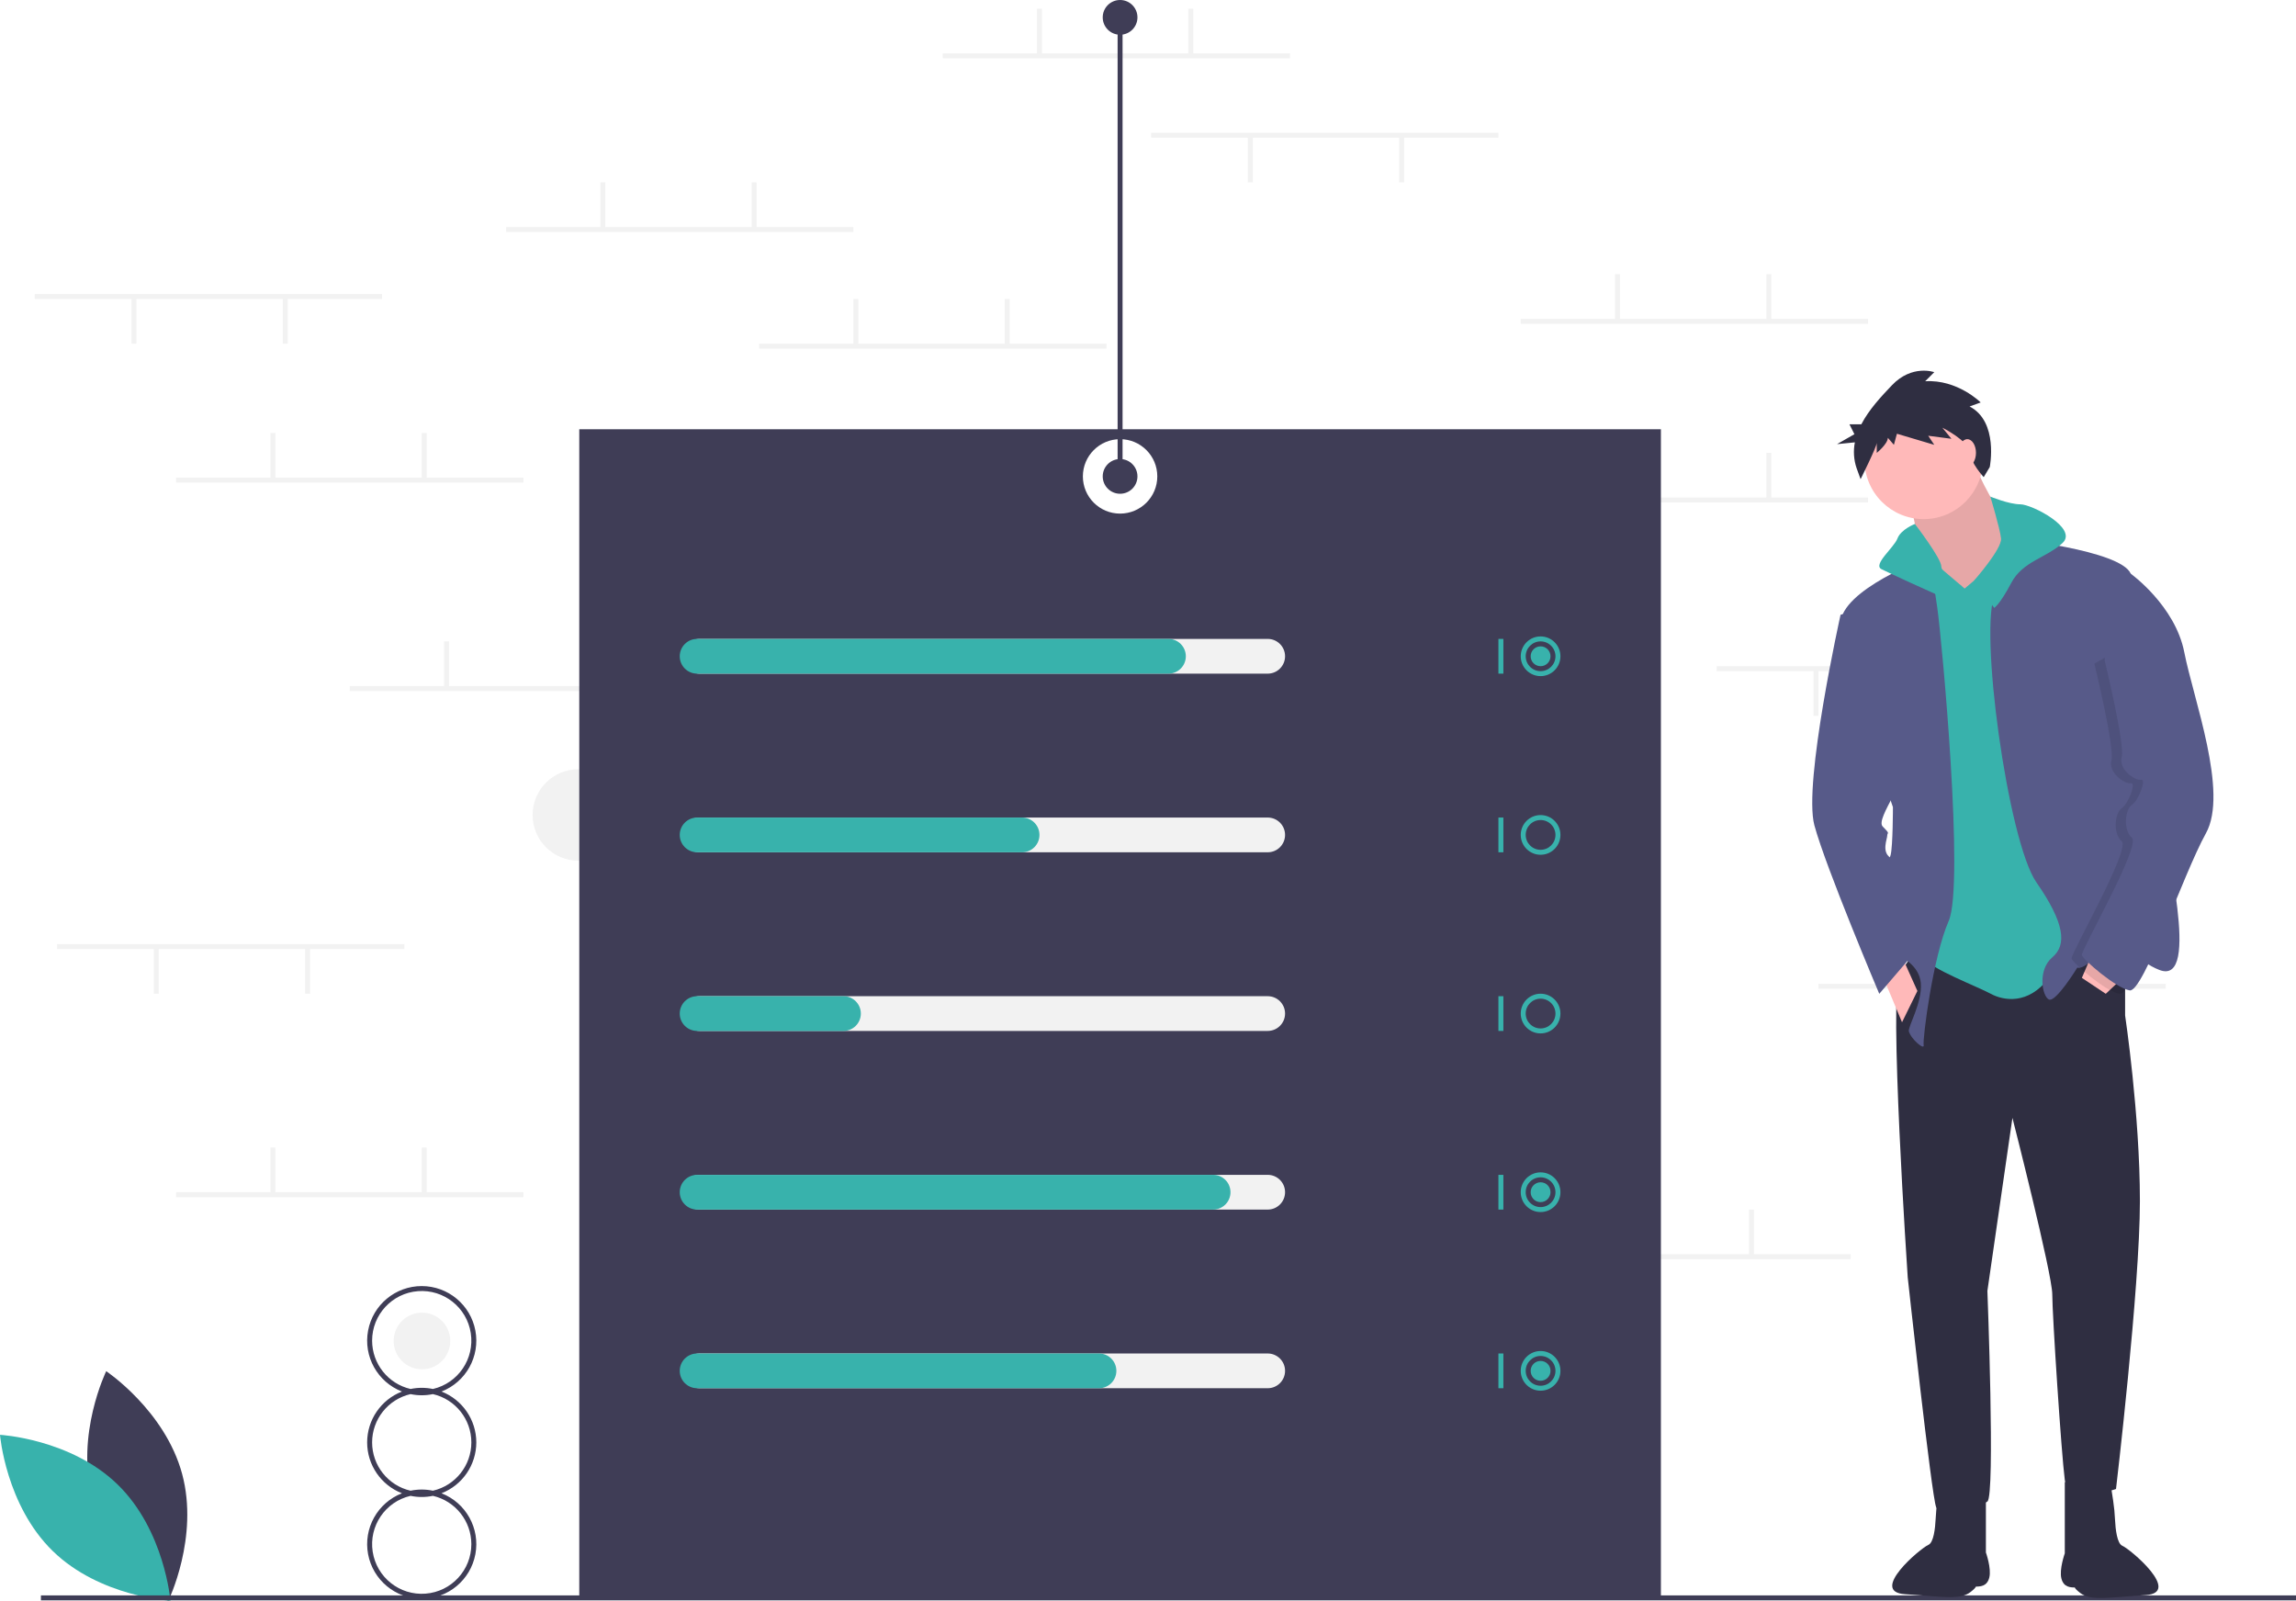
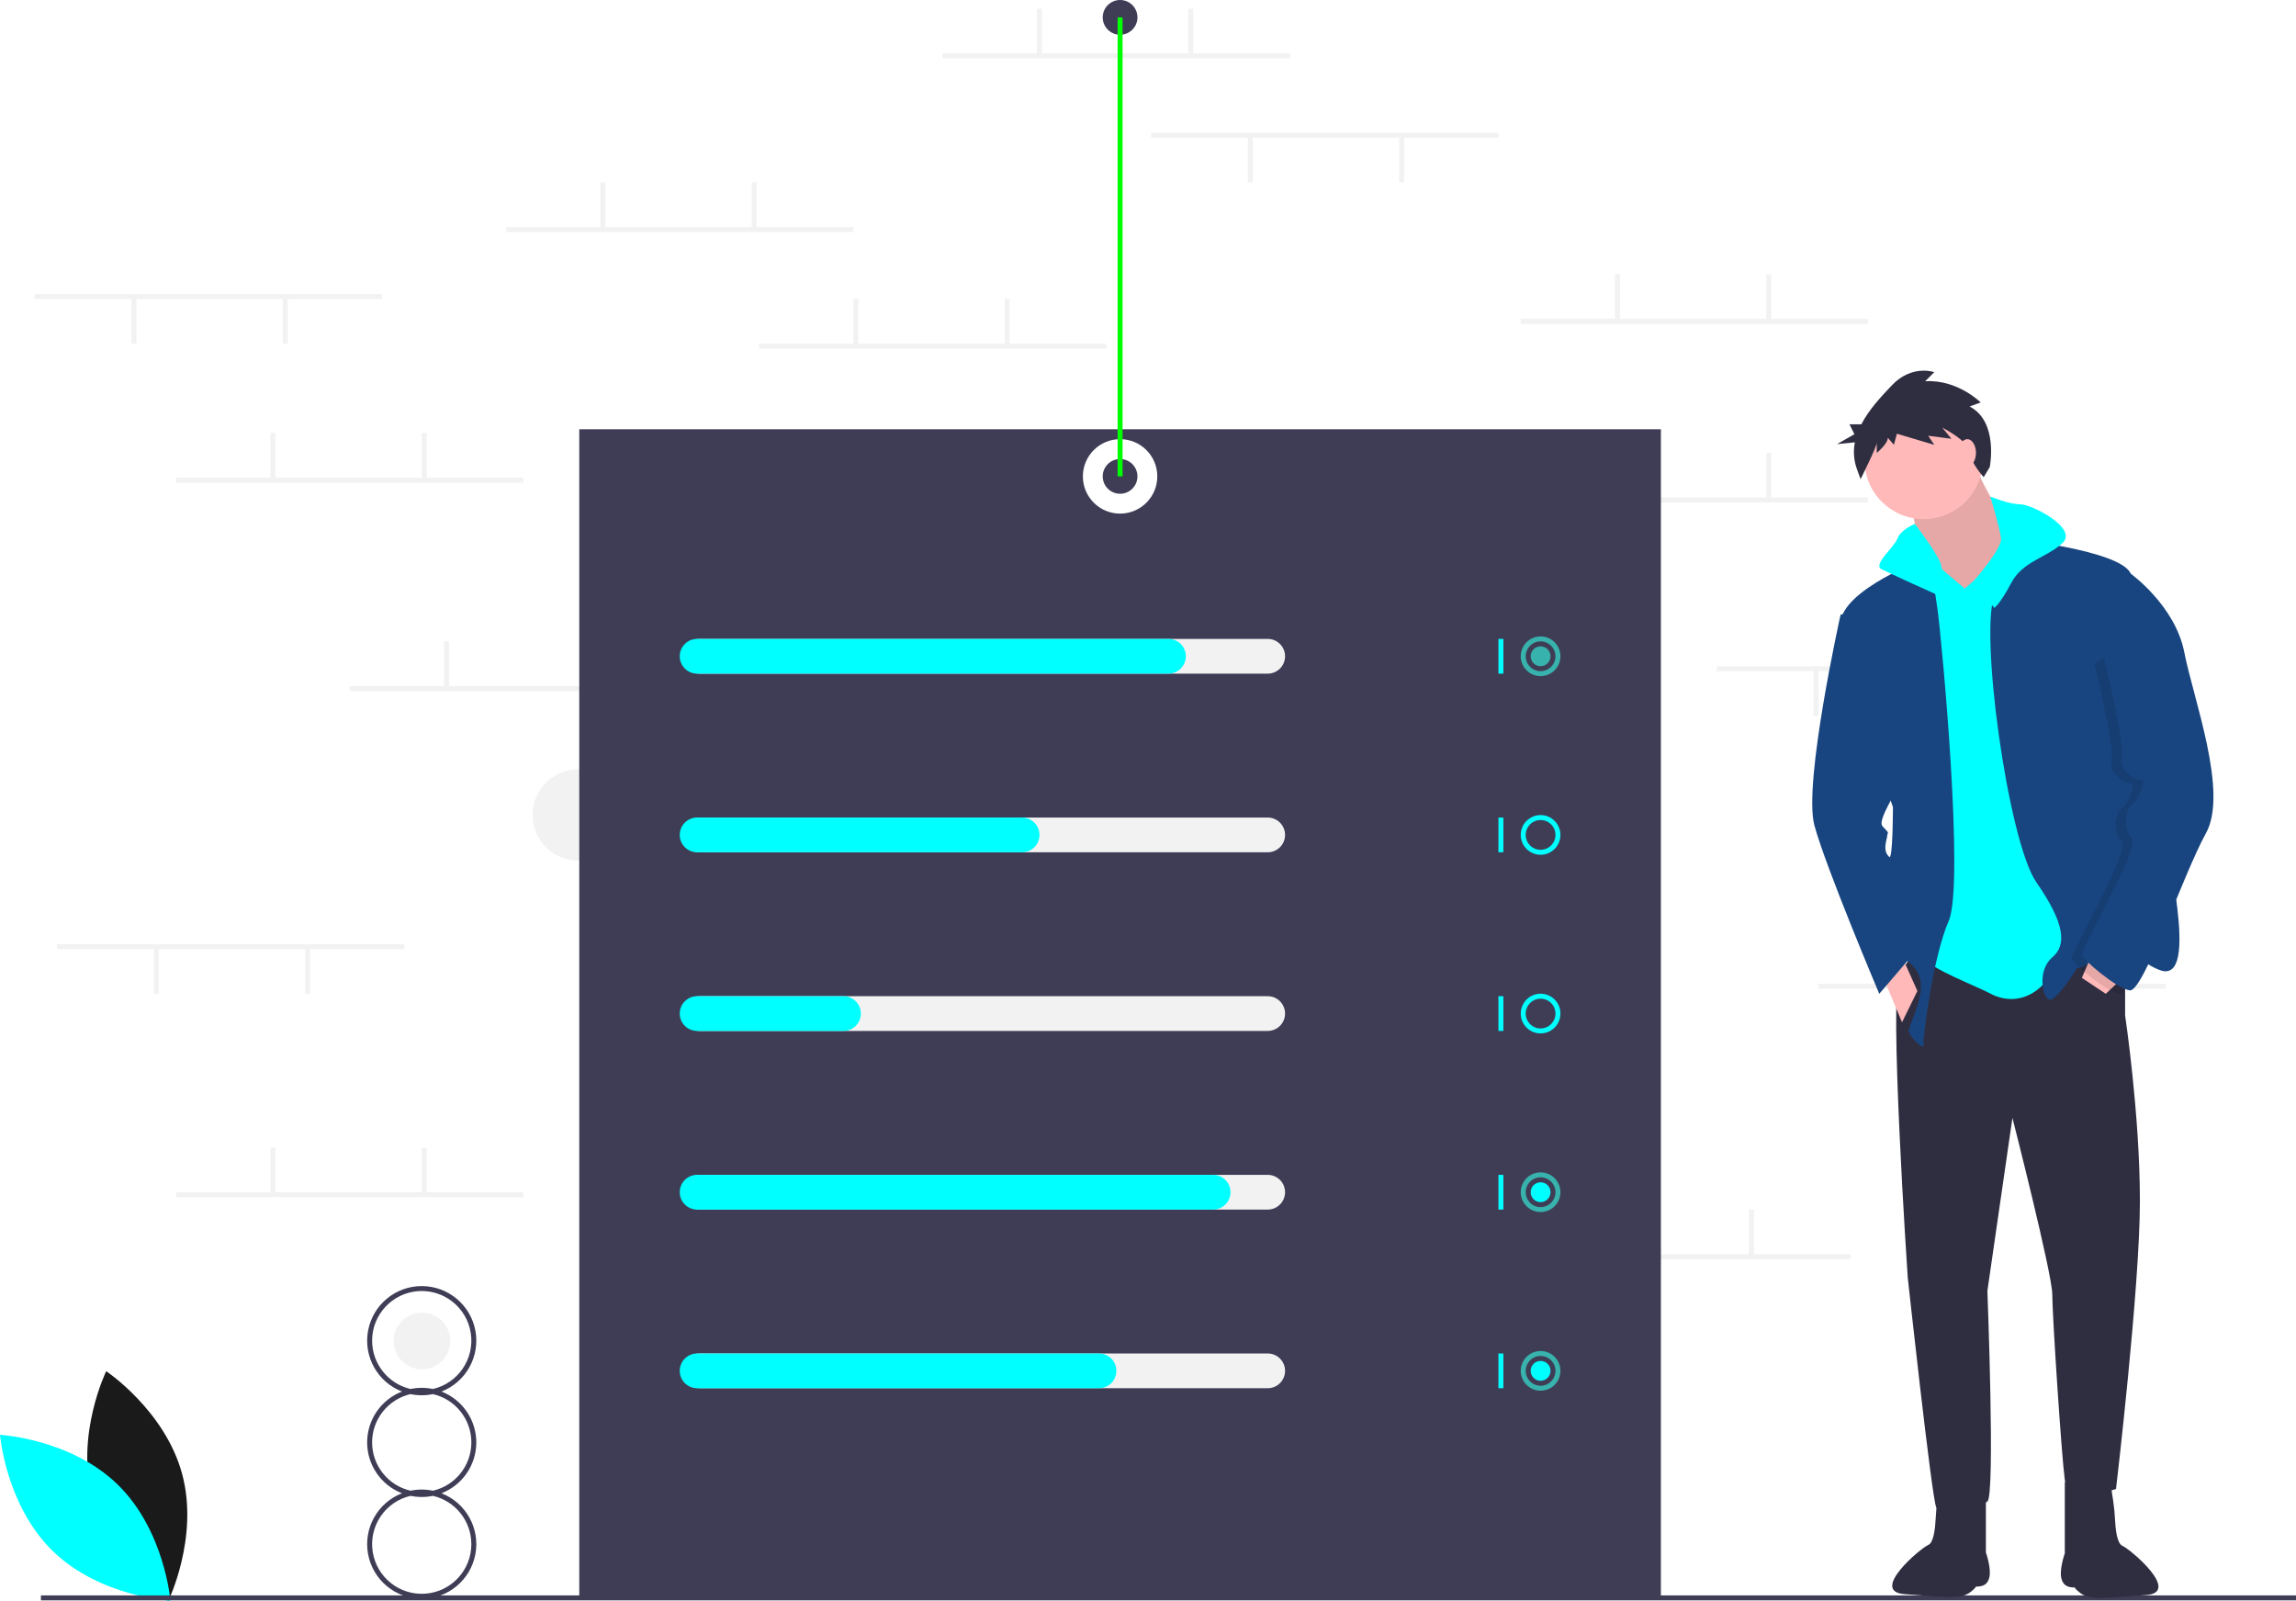
- <svg xmlns="http://www.w3.org/2000/svg" id="a2942aa7-bf0d-42c0-bc52-bf4c952347c5" data-name="Layer 1" width="925.497" height="645.184" viewBox="0 0 925.497 645.184">
-   <circle cx="233.088" cy="328.457" r="18.409" fill="#f2f2f2" />
-   <circle cx="170.088" cy="540.457" r="11.409" fill="#f2f2f2" />
-   <rect x="379.997" y="21.5" width="140" height="2" fill="#f2f2f2" />
-   <rect x="417.997" y="3.5" width="2" height="18.5" fill="#f2f2f2" />
-   <rect x="478.997" y="3.5" width="2" height="18.5" fill="#f2f2f2" />
-   <rect x="605.997" y="505.5" width="140" height="2" fill="#f2f2f2" />
-   <rect x="643.997" y="487.5" width="2" height="18.5" fill="#f2f2f2" />
-   <rect x="704.997" y="487.5" width="2" height="18.5" fill="#f2f2f2" />
-   <rect x="612.997" y="200.5" width="140" height="2" fill="#f2f2f2" />
-   <rect x="650.997" y="182.5" width="2" height="18.5" fill="#f2f2f2" />
-   <rect x="711.997" y="182.5" width="2" height="18.5" fill="#f2f2f2" />
-   <rect x="612.997" y="128.5" width="140" height="2" fill="#f2f2f2" />
-   <rect x="650.997" y="110.5" width="2" height="18.5" fill="#f2f2f2" />
-   <rect x="711.997" y="110.5" width="2" height="18.5" fill="#f2f2f2" />
-   <rect x="305.997" y="138.5" width="140" height="2" fill="#f2f2f2" />
-   <rect x="343.997" y="120.5" width="2" height="18.5" fill="#f2f2f2" />
-   <rect x="404.997" y="120.5" width="2" height="18.5" fill="#f2f2f2" />
-   <rect x="203.997" y="91.5" width="140" height="2" fill="#f2f2f2" />
-   <rect x="241.997" y="73.5" width="2" height="18.5" fill="#f2f2f2" />
-   <rect x="302.997" y="73.5" width="2" height="18.5" fill="#f2f2f2" />
-   <rect x="140.997" y="276.5" width="140" height="2" fill="#f2f2f2" />
-   <rect x="178.997" y="258.5" width="2" height="18.5" fill="#f2f2f2" />
-   <rect x="239.997" y="258.5" width="2" height="18.5" fill="#f2f2f2" />
-   <rect x="70.997" y="480.5" width="140" height="2" fill="#f2f2f2" />
-   <rect x="108.997" y="462.5" width="2" height="18.5" fill="#f2f2f2" />
-   <rect x="169.997" y="462.5" width="2" height="18.5" fill="#f2f2f2" />
-   <rect x="732.997" y="396.5" width="140" height="2" fill="#f2f2f2" />
-   <rect x="770.997" y="378.5" width="2" height="18.5" fill="#f2f2f2" />
-   <rect x="831.997" y="378.5" width="2" height="18.5" fill="#f2f2f2" />
-   <rect x="691.997" y="268.5" width="140" height="2" fill="#f2f2f2" />
-   <rect x="791.997" y="270" width="2" height="18.5" fill="#f2f2f2" />
-   <rect x="730.997" y="270" width="2" height="18.5" fill="#f2f2f2" />
-   <rect x="13.997" y="118.5" width="140" height="2" fill="#f2f2f2" />
-   <rect x="113.997" y="120" width="2" height="18.5" fill="#f2f2f2" />
-   <rect x="52.997" y="120" width="2" height="18.5" fill="#f2f2f2" />
-   <rect x="22.997" y="380.5" width="140" height="2" fill="#f2f2f2" />
-   <rect x="122.997" y="382" width="2" height="18.5" fill="#f2f2f2" />
-   <rect x="61.997" y="382" width="2" height="18.5" fill="#f2f2f2" />
-   <rect x="463.997" y="53.5" width="140" height="2" fill="#f2f2f2" />
-   <rect x="563.997" y="55" width="2" height="18.5" fill="#f2f2f2" />
-   <rect x="502.997" y="55" width="2" height="18.5" fill="#f2f2f2" />
-   <rect x="70.997" y="192.5" width="140" height="2" fill="#f2f2f2" />
-   <rect x="108.997" y="174.5" width="2" height="18.5" fill="#f2f2f2" />
-   <rect x="169.997" y="174.5" width="2" height="18.5" fill="#f2f2f2" />
-   <path d="M370.748,300.408v471h436v-471Zm218,34a15,15,0,1,1,15-15A15,15,0,0,1,588.749,334.408Z" transform="translate(-137.2515 -127.4078)" fill="#3f3d56" />
-   <path d="M174.506,731.205c6.914,25.558,30.596,41.387,30.596,41.387s12.472-25.609,5.558-51.167-30.596-41.387-30.596-41.387S167.592,705.647,174.506,731.205Z" transform="translate(-137.2515 -127.4078)" fill="#3f3d56" />
-   <path d="M184.666,725.712c18.972,18.469,21.289,46.859,21.289,46.859s-28.442-1.553-47.415-20.022-21.289-46.859-21.289-46.859S165.694,707.244,184.666,725.712Z" transform="translate(-137.2515 -127.4078)" fill="#38b2ac" />
-   <rect x="16.497" y="643" width="909" height="2" fill="#3f3d56" />
-   <path d="M329.248,708.746a22.031,22.031,0,0,0-14.031-20.5,22,22,0,1,0-15.938,0,21.991,21.991,0,0,0,0,41,22,22,0,1,0,15.938,0A22.031,22.031,0,0,0,329.248,708.746Zm-42-41a20,20,0,1,1,24.513,19.467,22.023,22.023,0,0,0-9.026,0A20.021,20.021,0,0,1,287.248,667.746Zm40,82a20,20,0,1,1-24.513-19.467,22.024,22.024,0,0,0,9.026,0A20.021,20.021,0,0,1,327.248,749.746Zm-15.487-21.533a22.023,22.023,0,0,0-9.026,0,19.979,19.979,0,0,1,0-38.935,22.024,22.024,0,0,0,9.026,0,19.979,19.979,0,0,1,0,38.935Z" transform="translate(-137.2515 -127.4078)" fill="#3f3d56" />
-   <path d="M648.249,398.908h-229a7,7,0,1,1,0-14h229a7,7,0,0,1,0,14Z" transform="translate(-137.2515 -127.4078)" fill="#f2f2f2" />
-   <path d="M648.249,470.908h-229a7,7,0,1,1,0-14h229a7,7,0,0,1,0,14Z" transform="translate(-137.2515 -127.4078)" fill="#f2f2f2" />
-   <path d="M648.249,542.908h-229a7,7,0,1,1,0-14h229a7,7,0,0,1,0,14Z" transform="translate(-137.2515 -127.4078)" fill="#f2f2f2" />
-   <path d="M648.249,614.908h-229a7,7,0,1,1,0-14h229a7,7,0,0,1,0,14Z" transform="translate(-137.2515 -127.4078)" fill="#f2f2f2" />
-   <path d="M648.249,686.908h-229a7,7,0,1,1,0-14h229a7,7,0,0,1,0,14Z" transform="translate(-137.2515 -127.4078)" fill="#f2f2f2" />
-   <path d="M608.249,398.908h-190a7,7,0,1,1,0-14h190a7,7,0,0,1,0,14Z" transform="translate(-137.2515 -127.4078)" fill="#38b2ac" />
-   <path d="M549.249,470.908h-131a7,7,0,1,1,0-14h131a7,7,0,0,1,0,14Z" transform="translate(-137.2515 -127.4078)" fill="#38b2ac" />
-   <path d="M477.248,542.908h-59a7,7,0,1,1,0-14h59a7,7,0,0,1,0,14Z" transform="translate(-137.2515 -127.4078)" fill="#38b2ac" />
-   <path d="M626.249,614.908h-208a7,7,0,1,1,0-14h208a7,7,0,0,1,0,14Z" transform="translate(-137.2515 -127.4078)" fill="#38b2ac" />
-   <path d="M580.249,686.908h-162a7,7,0,1,1,0-14h162a7,7,0,0,1,0,14Z" transform="translate(-137.2515 -127.4078)" fill="#38b2ac" />
-   <rect x="603.997" y="257.5" width="2" height="14" fill="#38b2ac" />
-   <path d="M758.249,399.908a8,8,0,1,1,8-8A8.009,8.009,0,0,1,758.249,399.908Zm0-14a6,6,0,1,0,6,6A6.007,6.007,0,0,0,758.249,385.908Z" transform="translate(-137.2515 -127.4078)" fill="#38b2ac" />
-   <rect x="603.997" y="329.5" width="2" height="14" fill="#38b2ac" />
-   <path d="M758.249,471.908a8,8,0,1,1,8-8A8.009,8.009,0,0,1,758.249,471.908Zm0-14a6,6,0,1,0,6,6A6.007,6.007,0,0,0,758.249,457.908Z" transform="translate(-137.2515 -127.4078)" fill="#38b2ac" />
-   <rect x="603.997" y="401.5" width="2" height="14" fill="#38b2ac" />
-   <path d="M758.249,543.908a8,8,0,1,1,8-8A8.009,8.009,0,0,1,758.249,543.908Zm0-14a6,6,0,1,0,6,6A6.007,6.007,0,0,0,758.249,529.908Z" transform="translate(-137.2515 -127.4078)" fill="#38b2ac" />
-   <rect x="603.997" y="473.5" width="2" height="14" fill="#38b2ac" />
-   <path d="M758.249,615.908a8,8,0,1,1,8-8A8.009,8.009,0,0,1,758.249,615.908Zm0-14a6,6,0,1,0,6,6A6.007,6.007,0,0,0,758.249,601.908Z" transform="translate(-137.2515 -127.4078)" fill="#38b2ac" />
-   <rect x="603.997" y="545.5" width="2" height="14" fill="#38b2ac" />
-   <path d="M758.249,687.908a8,8,0,1,1,8-8A8.009,8.009,0,0,1,758.249,687.908Zm0-14a6,6,0,1,0,6,6A6.007,6.007,0,0,0,758.249,673.908Z" transform="translate(-137.2515 -127.4078)" fill="#38b2ac" />
-   <circle cx="620.997" cy="264.5" r="4" fill="#38b2ac" />
-   <circle cx="620.997" cy="480.5" r="4" fill="#38b2ac" />
-   <circle cx="620.997" cy="552.5" r="4" fill="#38b2ac" />
-   <circle cx="451.497" cy="192" r="7" fill="#3f3d56" />
-   <circle cx="451.497" cy="7" r="7" fill="#3f3d56" />
-   <rect x="450.497" y="7" width="2" height="185" fill="#3f3d56" />
-   <path d="M993.865,511.887v24.775s5.964,39.915,5.964,74.783S990.195,727.52,990.195,727.52s-19.269,6.882-20.646-3.67-5.047-66.525-5.047-74.783-16.058-71.113-16.058-71.113L938.351,647.69s3.212,82.583,0,84.877-18.811,6.423-20.646,2.294-11.47-92.676-11.47-92.676-7.799-115.616-3.212-122.498,8.717-12.387,8.717-12.387S977.348,491.241,993.865,511.887Z" transform="translate(-137.2515 -127.4078)" fill="#2f2e41" />
-   <path d="M987.901,724.767l1.151,7.479a73.664,73.664,0,0,1,.752,7.699c.179,3.757.804,9.545,2.945,10.463,3.212,1.376,24.056,18.956,9.375,19.873s-22.026,2.503-26.375-.873c-5.141-3.992.682-2.184-1.612-2.184s-5.047,0-5.964-3.67,1.376-10.093,1.376-10.093V724.767Z" transform="translate(-137.2515 -127.4078)" fill="#2f2e41" />
-   <path d="M919.397,724.408l-1.151,7.479a73.664,73.664,0,0,0-.752,7.699c-.179,3.757-.804,9.545-2.945,10.463-3.212,1.376-24.056,18.956-9.375,19.873s22.026,2.503,26.375-.873c5.141-3.992-.682-2.184,1.612-2.184s5.047,0,5.964-3.67-1.376-10.093-1.376-10.093V724.408Z" transform="translate(-137.2515 -127.4078)" fill="#2f2e41" />
-   <path d="M932.387,312.77s7.8,19.269,13.305,22.481,2.753,17.893,2.753,17.893l-13.764,19.269H923.67l-13.305-22.94s-.918-15.14-3.67-18.811S932.387,312.77,932.387,312.77Z" transform="translate(-137.2515 -127.4078)" fill="#ffb9b9" />
-   <path d="M932.387,312.77s7.8,19.269,13.305,22.481,2.753,17.893,2.753,17.893l-13.764,19.269H923.67l-13.305-22.94s-.918-15.14-3.67-18.811S932.387,312.77,932.387,312.77Z" transform="translate(-137.2515 -127.4078)" opacity="0.1" />
-   <path d="M943.857,352.226l20.646,4.588,15.14,152.32s-8.258,1.376-16.517,12.387-18.352,9.176-23.398,6.423-25.234-10.552-25.692-13.764.918-59.643.918-59.643L902.106,366.449l6.423-9.635h11.47l9.176,7.8Z" transform="translate(-137.2515 -127.4078)" fill="#38b2ac" />
-   <circle cx="775.407" cy="185.362" r="23.857" fill="#ffb9b9" />
-   <path d="M947.068,344.427s44.962,4.588,49.091,14.223-2.753,52.303-2.753,52.303,16.517,37.162,16.058,45.879,15.599,68.36-1.835,61.478-11.929-24.775-20.646-11.929-12.387,11.011-12.387,11.011-8.717,14.223-11.47,12.846-4.588-11.929,1.376-16.975,5.047-13.764-6.423-30.28S934.681,379.754,941.563,366.449,947.068,344.427,947.068,344.427Z" transform="translate(-137.2515 -127.4078)" fill="#575a89" />
-   <polygon points="856.614 393.196 848.814 400.537 839.179 394.114 843.309 384.479 856.614 393.196" fill="#ffb9b9" />
-   <path d="M914.035,352.226s-34.868,12.846-34.868,26.61,21.105,73.866,21.105,73.866,0,15.599-.918,19.269-15.353,35.683-2.753,38.539c7.865,1.783,14.327,6.466,14.911,13.076.693,7.849-5.315,17.755-4.817,19.499.918,3.212,6.423,7.8,5.964,5.506s3.67-35.327,10.093-50.009-2.753-113.322-4.588-126.168A141.988,141.988,0,0,0,914.035,352.226Z" transform="translate(-137.2515 -127.4078)" fill="#575a89" />
-   <polygon points="758.432 392.278 766.69 412.007 772.884 399.39 765.772 383.561 758.432 392.278" fill="#ffb9b9" />
-   <path d="M939.536,327.551s7.532,3.112,12.12,3.112,23.398,9.635,16.975,15.599-16.058,7.341-20.646,16.058-6.882,10.093-6.882,10.093L932.936,361.441s11.38-12.885,10.921-17.014S939.536,327.551,939.536,327.551Z" transform="translate(-137.2515 -127.4078)" fill="#38b2ac" />
-   <path d="M909.125,338.582s-5.643,2.175-7.019,5.845-10.093,10.552-6.423,12.387,19.728,9.176,22.94,10.552,9.197-3.905,9.197-3.905-8.05-4.583-8.05-7.794S909.125,338.582,909.125,338.582Z" transform="translate(-137.2515 -127.4078)" fill="#38b2ac" />
-   <path d="M890.178,372.413l-11.011,2.753s-15.14,67.902-10.552,84.877,26.151,67.901,26.151,67.901l13.764-16.058s-6.004-36.515-9.425-38.903-1.127-7.435-1.127-8.811,1.376-.459-1.835-3.67,11.929-21.105,7.799-26.151S890.178,372.413,890.178,372.413Z" transform="translate(-137.2515 -127.4078)" fill="#575a89" />
-   <path d="M998.682,385.03,992.03,360.026s17.893,12.846,21.563,31.657,17.893,56.432,8.717,72.948-25.234,64.231-30.739,63.314-18.811-12.387-19.269-14.223,23.857-44.044,20.187-47.256-2.753-11.47,0-13.305,5.964-10.552,3.67-10.093-9.176-4.129-7.8-9.176-6.882-38.997-6.882-38.997Z" transform="translate(-137.2515 -127.4078)" opacity="0.1" />
-   <path d="M989.736,356.814l6.423,1.835s17.893,12.846,21.563,31.657,17.893,56.432,8.717,72.948-25.234,64.231-30.739,63.314-18.811-12.387-19.269-14.223,23.857-44.044,20.187-47.256-2.753-11.47,0-13.305,5.964-10.552,3.67-10.093-9.176-4.129-7.8-9.176-6.882-38.997-6.882-38.997Z" transform="translate(-137.2515 -127.4078)" fill="#575a89" />
-   <path d="M931.172,291.235l4.475-1.627s-9.356-9.356-22.373-8.542l3.661-3.661s-8.949-3.254-17.085,5.288c-4.277,4.491-9.225,9.769-12.31,15.715h-4.792l2,4-7,4,7.185-.719a20.184,20.184,0,0,0,.68,10.36l1.627,4.475s6.509-13.017,6.509-14.644v4.068s4.475-3.661,4.475-6.102l2.441,2.847,1.22-4.475,15.051,4.475-2.441-3.661,9.356,1.22-3.661-4.475s10.576,5.288,10.983,9.763,5.695,10.169,5.695,10.169l2.441-4.068S942.969,297.337,931.172,291.235Z" transform="translate(-137.2515 -127.4078)" fill="#2f2e41" />
-   <ellipse cx="792.997" cy="182.5" rx="3.5" ry="5.5" fill="#ffb9b9" />
+ <svg xmlns="http://www.w3.org/2000/svg" id="a2942aa7-bf0d-42c0-bc52-bf4c952347c5" data-name="Layer 1" width="925.497" height="645.184" viewBox="0 0 925.497 645.184" version="1.1">
+   <defs id="defs193" />
+   <circle cx="233.088" cy="328.457" r="18.409" fill="#f2f2f2" id="circle4" />
+   <circle cx="170.088" cy="540.457" r="11.409" fill="#f2f2f2" id="circle6" />
+   <rect x="379.997" y="21.5" width="140" height="2" fill="#f2f2f2" id="rect8" />
+   <rect x="417.997" y="3.5" width="2" height="18.5" fill="#f2f2f2" id="rect10" />
+   <rect x="478.997" y="3.5" width="2" height="18.5" fill="#f2f2f2" id="rect12" />
+   <rect x="605.997" y="505.5" width="140" height="2" fill="#f2f2f2" id="rect14" />
+   <rect x="643.997" y="487.5" width="2" height="18.5" fill="#f2f2f2" id="rect16" />
+   <rect x="704.997" y="487.5" width="2" height="18.5" fill="#f2f2f2" id="rect18" />
+   <rect x="612.997" y="200.5" width="140" height="2" fill="#f2f2f2" id="rect20" />
+   <rect x="650.997" y="182.5" width="2" height="18.5" fill="#f2f2f2" id="rect22" />
+   <rect x="711.997" y="182.5" width="2" height="18.5" fill="#f2f2f2" id="rect24" />
+   <rect x="612.997" y="128.5" width="140" height="2" fill="#f2f2f2" id="rect26" />
+   <rect x="650.997" y="110.5" width="2" height="18.5" fill="#f2f2f2" id="rect28" />
+   <rect x="711.997" y="110.5" width="2" height="18.5" fill="#f2f2f2" id="rect30" />
+   <rect x="305.997" y="138.5" width="140" height="2" fill="#f2f2f2" id="rect32" />
+   <rect x="343.997" y="120.5" width="2" height="18.5" fill="#f2f2f2" id="rect34" />
+   <rect x="404.997" y="120.5" width="2" height="18.5" fill="#f2f2f2" id="rect36" />
+   <rect x="203.997" y="91.5" width="140" height="2" fill="#f2f2f2" id="rect38" />
+   <rect x="241.997" y="73.5" width="2" height="18.5" fill="#f2f2f2" id="rect40" />
+   <rect x="302.997" y="73.5" width="2" height="18.5" fill="#f2f2f2" id="rect42" />
+   <rect x="140.997" y="276.5" width="140" height="2" fill="#f2f2f2" id="rect44" />
+   <rect x="178.997" y="258.5" width="2" height="18.5" fill="#f2f2f2" id="rect46" />
+   <rect x="239.997" y="258.5" width="2" height="18.5" fill="#f2f2f2" id="rect48" />
+   <rect x="70.997" y="480.5" width="140" height="2" fill="#f2f2f2" id="rect50" />
+   <rect x="108.997" y="462.5" width="2" height="18.5" fill="#f2f2f2" id="rect52" />
+   <rect x="169.997" y="462.5" width="2" height="18.5" fill="#f2f2f2" id="rect54" />
+   <rect x="732.997" y="396.5" width="140" height="2" fill="#f2f2f2" id="rect56" />
+   <rect x="770.997" y="378.5" width="2" height="18.5" fill="#f2f2f2" id="rect58" />
+   <rect x="831.997" y="378.5" width="2" height="18.5" fill="#f2f2f2" id="rect60" />
+   <rect x="691.997" y="268.5" width="140" height="2" fill="#f2f2f2" id="rect62" />
+   <rect x="791.997" y="270" width="2" height="18.5" fill="#f2f2f2" id="rect64" />
+   <rect x="730.997" y="270" width="2" height="18.5" fill="#f2f2f2" id="rect66" />
+   <rect x="13.997" y="118.5" width="140" height="2" fill="#f2f2f2" id="rect68" />
+   <rect x="113.997" y="120" width="2" height="18.5" fill="#f2f2f2" id="rect70" />
+   <rect x="52.997" y="120" width="2" height="18.5" fill="#f2f2f2" id="rect72" />
+   <rect x="22.997" y="380.5" width="140" height="2" fill="#f2f2f2" id="rect74" />
+   <rect x="122.997" y="382" width="2" height="18.5" fill="#f2f2f2" id="rect76" />
+   <rect x="61.997" y="382" width="2" height="18.5" fill="#f2f2f2" id="rect78" />
+   <rect x="463.997" y="53.5" width="140" height="2" fill="#f2f2f2" id="rect80" />
+   <rect x="563.997" y="55" width="2" height="18.5" fill="#f2f2f2" id="rect82" />
+   <rect x="502.997" y="55" width="2" height="18.5" fill="#f2f2f2" id="rect84" />
+   <rect x="70.997" y="192.5" width="140" height="2" fill="#f2f2f2" id="rect86" />
+   <rect x="108.997" y="174.5" width="2" height="18.5" fill="#f2f2f2" id="rect88" />
+   <rect x="169.997" y="174.5" width="2" height="18.5" fill="#f2f2f2" id="rect90" />
+   <path d="M370.748,300.408v471h436v-471Zm218,34a15,15,0,1,1,15-15A15,15,0,0,1,588.749,334.408Z" transform="translate(-137.2515 -127.4078)" fill="#3f3d56" id="path92" />
+   <path d="M174.506,731.205c6.914,25.558,30.596,41.387,30.596,41.387s12.472-25.609,5.558-51.167-30.596-41.387-30.596-41.387S167.592,705.647,174.506,731.205Z" transform="translate(-137.2515 -127.4078)" fill="#3f3d56" id="path94" style="fill:#1a1a1a" />
+   <path d="M184.666,725.712c18.972,18.469,21.289,46.859,21.289,46.859s-28.442-1.553-47.415-20.022-21.289-46.859-21.289-46.859S165.694,707.244,184.666,725.712Z" transform="translate(-137.2515 -127.4078)" fill="#38b2ac" id="path96" style="fill:#00ffff" />
+   <rect x="16.497" y="643" width="909" height="2" fill="#3f3d56" id="rect98" />
+   <path d="M329.248,708.746a22.031,22.031,0,0,0-14.031-20.5,22,22,0,1,0-15.938,0,21.991,21.991,0,0,0,0,41,22,22,0,1,0,15.938,0A22.031,22.031,0,0,0,329.248,708.746Zm-42-41a20,20,0,1,1,24.513,19.467,22.023,22.023,0,0,0-9.026,0A20.021,20.021,0,0,1,287.248,667.746Zm40,82a20,20,0,1,1-24.513-19.467,22.024,22.024,0,0,0,9.026,0A20.021,20.021,0,0,1,327.248,749.746Zm-15.487-21.533a22.023,22.023,0,0,0-9.026,0,19.979,19.979,0,0,1,0-38.935,22.024,22.024,0,0,0,9.026,0,19.979,19.979,0,0,1,0,38.935Z" transform="translate(-137.2515 -127.4078)" fill="#3f3d56" id="path100" />
+   <path d="M648.249,398.908h-229a7,7,0,1,1,0-14h229a7,7,0,0,1,0,14Z" transform="translate(-137.2515 -127.4078)" fill="#f2f2f2" id="path102" />
+   <path d="M648.249,470.908h-229a7,7,0,1,1,0-14h229a7,7,0,0,1,0,14Z" transform="translate(-137.2515 -127.4078)" fill="#f2f2f2" id="path104" />
+   <path d="M648.249,542.908h-229a7,7,0,1,1,0-14h229a7,7,0,0,1,0,14Z" transform="translate(-137.2515 -127.4078)" fill="#f2f2f2" id="path106" />
+   <path d="M648.249,614.908h-229a7,7,0,1,1,0-14h229a7,7,0,0,1,0,14Z" transform="translate(-137.2515 -127.4078)" fill="#f2f2f2" id="path108" />
+   <path d="M648.249,686.908h-229a7,7,0,1,1,0-14h229a7,7,0,0,1,0,14Z" transform="translate(-137.2515 -127.4078)" fill="#f2f2f2" id="path110" />
+   <path d="M608.249,398.908h-190a7,7,0,1,1,0-14h190a7,7,0,0,1,0,14Z" transform="translate(-137.2515 -127.4078)" fill="#38b2ac" id="path112" style="fill:#00ffff" />
+   <path d="M549.249,470.908h-131a7,7,0,1,1,0-14h131a7,7,0,0,1,0,14Z" transform="translate(-137.2515 -127.4078)" fill="#38b2ac" id="path114" style="fill:#00ffff" />
+   <path d="M477.248,542.908h-59a7,7,0,1,1,0-14h59a7,7,0,0,1,0,14Z" transform="translate(-137.2515 -127.4078)" fill="#38b2ac" id="path116" style="fill:#00ffff" />
+   <path d="M626.249,614.908h-208a7,7,0,1,1,0-14h208a7,7,0,0,1,0,14Z" transform="translate(-137.2515 -127.4078)" fill="#38b2ac" id="path118" style="fill:#00ffff" />
+   <path d="M580.249,686.908h-162a7,7,0,1,1,0-14h162a7,7,0,0,1,0,14Z" transform="translate(-137.2515 -127.4078)" fill="#38b2ac" id="path120" style="fill:#00ffff" />
+   <rect x="603.997" y="257.5" width="2" height="14" fill="#38b2ac" id="rect122" style="fill:#00ffff" />
+   <path d="M758.249,399.908a8,8,0,1,1,8-8A8.009,8.009,0,0,1,758.249,399.908Zm0-14a6,6,0,1,0,6,6A6.007,6.007,0,0,0,758.249,385.908Z" transform="translate(-137.2515 -127.4078)" fill="#38b2ac" id="path124" />
+   <rect x="603.997" y="329.5" width="2" height="14" fill="#38b2ac" id="rect126" style="fill:#00ffff" />
+   <path d="M758.249,471.908a8,8,0,1,1,8-8A8.009,8.009,0,0,1,758.249,471.908Zm0-14a6,6,0,1,0,6,6A6.007,6.007,0,0,0,758.249,457.908Z" transform="translate(-137.2515 -127.4078)" fill="#38b2ac" id="path128" style="fill:#00ffff" />
+   <rect x="603.997" y="401.5" width="2" height="14" fill="#38b2ac" id="rect130" style="fill:#00ffff" />
+   <path d="M758.249,543.908a8,8,0,1,1,8-8A8.009,8.009,0,0,1,758.249,543.908Zm0-14a6,6,0,1,0,6,6A6.007,6.007,0,0,0,758.249,529.908Z" transform="translate(-137.2515 -127.4078)" fill="#38b2ac" id="path132" style="fill:#00ffff" />
+   <rect x="603.997" y="473.5" width="2" height="14" fill="#38b2ac" id="rect134" style="fill:#00ffff" />
+   <path d="M758.249,615.908a8,8,0,1,1,8-8A8.009,8.009,0,0,1,758.249,615.908Zm0-14a6,6,0,1,0,6,6A6.007,6.007,0,0,0,758.249,601.908Z" transform="translate(-137.2515 -127.4078)" fill="#38b2ac" id="path136" />
+   <rect x="603.997" y="545.5" width="2" height="14" fill="#38b2ac" id="rect138" style="fill:#00ffff" />
+   <path d="M758.249,687.908a8,8,0,1,1,8-8A8.009,8.009,0,0,1,758.249,687.908Zm0-14a6,6,0,1,0,6,6A6.007,6.007,0,0,0,758.249,673.908Z" transform="translate(-137.2515 -127.4078)" fill="#38b2ac" id="path140" />
+   <circle cx="620.997" cy="264.5" r="4" fill="#38b2ac" id="circle142" />
+   <circle cx="620.997" cy="480.5" r="4" fill="#38b2ac" id="circle144" style="fill:#00ffff" />
+   <circle cx="620.997" cy="552.5" r="4" fill="#38b2ac" id="circle146" style="fill:#00ffff" />
+   <circle cx="451.497" cy="192" r="7" fill="#3f3d56" id="circle148" />
+   <circle cx="451.497" cy="7" r="7" fill="#3f3d56" id="circle150" />
+   <rect x="450.497" y="7" width="2" height="185" fill="#3f3d56" id="rect152" style="fill:#00ff00" />
+   <path d="M993.865,511.887v24.775s5.964,39.915,5.964,74.783S990.195,727.52,990.195,727.52s-19.269,6.882-20.646-3.67-5.047-66.525-5.047-74.783-16.058-71.113-16.058-71.113L938.351,647.69s3.212,82.583,0,84.877-18.811,6.423-20.646,2.294-11.47-92.676-11.47-92.676-7.799-115.616-3.212-122.498,8.717-12.387,8.717-12.387S977.348,491.241,993.865,511.887Z" transform="translate(-137.2515 -127.4078)" fill="#2f2e41" id="path154" />
+   <path d="M987.901,724.767l1.151,7.479a73.664,73.664,0,0,1,.752,7.699c.179,3.757.804,9.545,2.945,10.463,3.212,1.376,24.056,18.956,9.375,19.873s-22.026,2.503-26.375-.873c-5.141-3.992.682-2.184-1.612-2.184s-5.047,0-5.964-3.67,1.376-10.093,1.376-10.093V724.767Z" transform="translate(-137.2515 -127.4078)" fill="#2f2e41" id="path156" />
+   <path d="M919.397,724.408l-1.151,7.479a73.664,73.664,0,0,0-.752,7.699c-.179,3.757-.804,9.545-2.945,10.463-3.212,1.376-24.056,18.956-9.375,19.873s22.026,2.503,26.375-.873c5.141-3.992-.682-2.184,1.612-2.184s5.047,0,5.964-3.67-1.376-10.093-1.376-10.093V724.408Z" transform="translate(-137.2515 -127.4078)" fill="#2f2e41" id="path158" />
+   <path d="M932.387,312.77s7.8,19.269,13.305,22.481,2.753,17.893,2.753,17.893l-13.764,19.269H923.67l-13.305-22.94s-.918-15.14-3.67-18.811S932.387,312.77,932.387,312.77Z" transform="translate(-137.2515 -127.4078)" fill="#ffb9b9" id="path160" />
+   <path d="M932.387,312.77s7.8,19.269,13.305,22.481,2.753,17.893,2.753,17.893l-13.764,19.269H923.67l-13.305-22.94s-.918-15.14-3.67-18.811S932.387,312.77,932.387,312.77Z" transform="translate(-137.2515 -127.4078)" opacity="0.1" id="path162" />
+   <path d="M943.857,352.226l20.646,4.588,15.14,152.32s-8.258,1.376-16.517,12.387-18.352,9.176-23.398,6.423-25.234-10.552-25.692-13.764.918-59.643.918-59.643L902.106,366.449l6.423-9.635h11.47l9.176,7.8Z" transform="translate(-137.2515 -127.4078)" fill="#38b2ac" id="path164" style="fill:#00ffff" />
+   <circle cx="775.407" cy="185.362" r="23.857" fill="#ffb9b9" id="circle166" />
+   <path d="M947.068,344.427s44.962,4.588,49.091,14.223-2.753,52.303-2.753,52.303,16.517,37.162,16.058,45.879,15.599,68.36-1.835,61.478-11.929-24.775-20.646-11.929-12.387,11.011-12.387,11.011-8.717,14.223-11.47,12.846-4.588-11.929,1.376-16.975,5.047-13.764-6.423-30.28S934.681,379.754,941.563,366.449,947.068,344.427,947.068,344.427Z" transform="translate(-137.2515 -127.4078)" fill="#575a89" id="path168" style="fill:#184580;fill-opacity:1" />
+   <polygon points="856.614 393.196 848.814 400.537 839.179 394.114 843.309 384.479 856.614 393.196" fill="#ffb9b9" id="polygon170" />
+   <path d="M914.035,352.226s-34.868,12.846-34.868,26.61,21.105,73.866,21.105,73.866,0,15.599-.918,19.269-15.353,35.683-2.753,38.539c7.865,1.783,14.327,6.466,14.911,13.076.693,7.849-5.315,17.755-4.817,19.499.918,3.212,6.423,7.8,5.964,5.506s3.67-35.327,10.093-50.009-2.753-113.322-4.588-126.168A141.988,141.988,0,0,0,914.035,352.226Z" transform="translate(-137.2515 -127.4078)" fill="#575a89" id="path172" style="fill:#184580;fill-opacity:1" />
+   <polygon points="758.432 392.278 766.69 412.007 772.884 399.39 765.772 383.561 758.432 392.278" fill="#ffb9b9" id="polygon174" />
+   <path d="M939.536,327.551s7.532,3.112,12.12,3.112,23.398,9.635,16.975,15.599-16.058,7.341-20.646,16.058-6.882,10.093-6.882,10.093L932.936,361.441s11.38-12.885,10.921-17.014S939.536,327.551,939.536,327.551Z" transform="translate(-137.2515 -127.4078)" fill="#38b2ac" id="path176" style="fill:#00ffff" />
+   <path d="M909.125,338.582s-5.643,2.175-7.019,5.845-10.093,10.552-6.423,12.387,19.728,9.176,22.94,10.552,9.197-3.905,9.197-3.905-8.05-4.583-8.05-7.794S909.125,338.582,909.125,338.582Z" transform="translate(-137.2515 -127.4078)" fill="#38b2ac" id="path178" style="fill:#00ffff" />
+   <path d="M890.178,372.413l-11.011,2.753s-15.14,67.902-10.552,84.877,26.151,67.901,26.151,67.901l13.764-16.058s-6.004-36.515-9.425-38.903-1.127-7.435-1.127-8.811,1.376-.459-1.835-3.67,11.929-21.105,7.799-26.151S890.178,372.413,890.178,372.413Z" transform="translate(-137.2515 -127.4078)" fill="#575a89" id="path180" style="fill:#184580;fill-opacity:1" />
+   <path d="M998.682,385.03,992.03,360.026s17.893,12.846,21.563,31.657,17.893,56.432,8.717,72.948-25.234,64.231-30.739,63.314-18.811-12.387-19.269-14.223,23.857-44.044,20.187-47.256-2.753-11.47,0-13.305,5.964-10.552,3.67-10.093-9.176-4.129-7.8-9.176-6.882-38.997-6.882-38.997Z" transform="translate(-137.2515 -127.4078)" opacity="0.1" id="path182" />
+   <path d="M989.736,356.814l6.423,1.835s17.893,12.846,21.563,31.657,17.893,56.432,8.717,72.948-25.234,64.231-30.739,63.314-18.811-12.387-19.269-14.223,23.857-44.044,20.187-47.256-2.753-11.47,0-13.305,5.964-10.552,3.67-10.093-9.176-4.129-7.8-9.176-6.882-38.997-6.882-38.997Z" transform="translate(-137.2515 -127.4078)" fill="#575a89" id="path184" style="fill:#184580;fill-opacity:1" />
+   <path d="M931.172,291.235l4.475-1.627s-9.356-9.356-22.373-8.542l3.661-3.661s-8.949-3.254-17.085,5.288c-4.277,4.491-9.225,9.769-12.31,15.715h-4.792l2,4-7,4,7.185-.719a20.184,20.184,0,0,0,.68,10.36l1.627,4.475s6.509-13.017,6.509-14.644v4.068s4.475-3.661,4.475-6.102l2.441,2.847,1.22-4.475,15.051,4.475-2.441-3.661,9.356,1.22-3.661-4.475s10.576,5.288,10.983,9.763,5.695,10.169,5.695,10.169l2.441-4.068S942.969,297.337,931.172,291.235Z" transform="translate(-137.2515 -127.4078)" fill="#2f2e41" id="path186" />
+   <ellipse cx="792.997" cy="182.5" rx="3.5" ry="5.5" fill="#ffb9b9" id="ellipse188" />
</svg>
